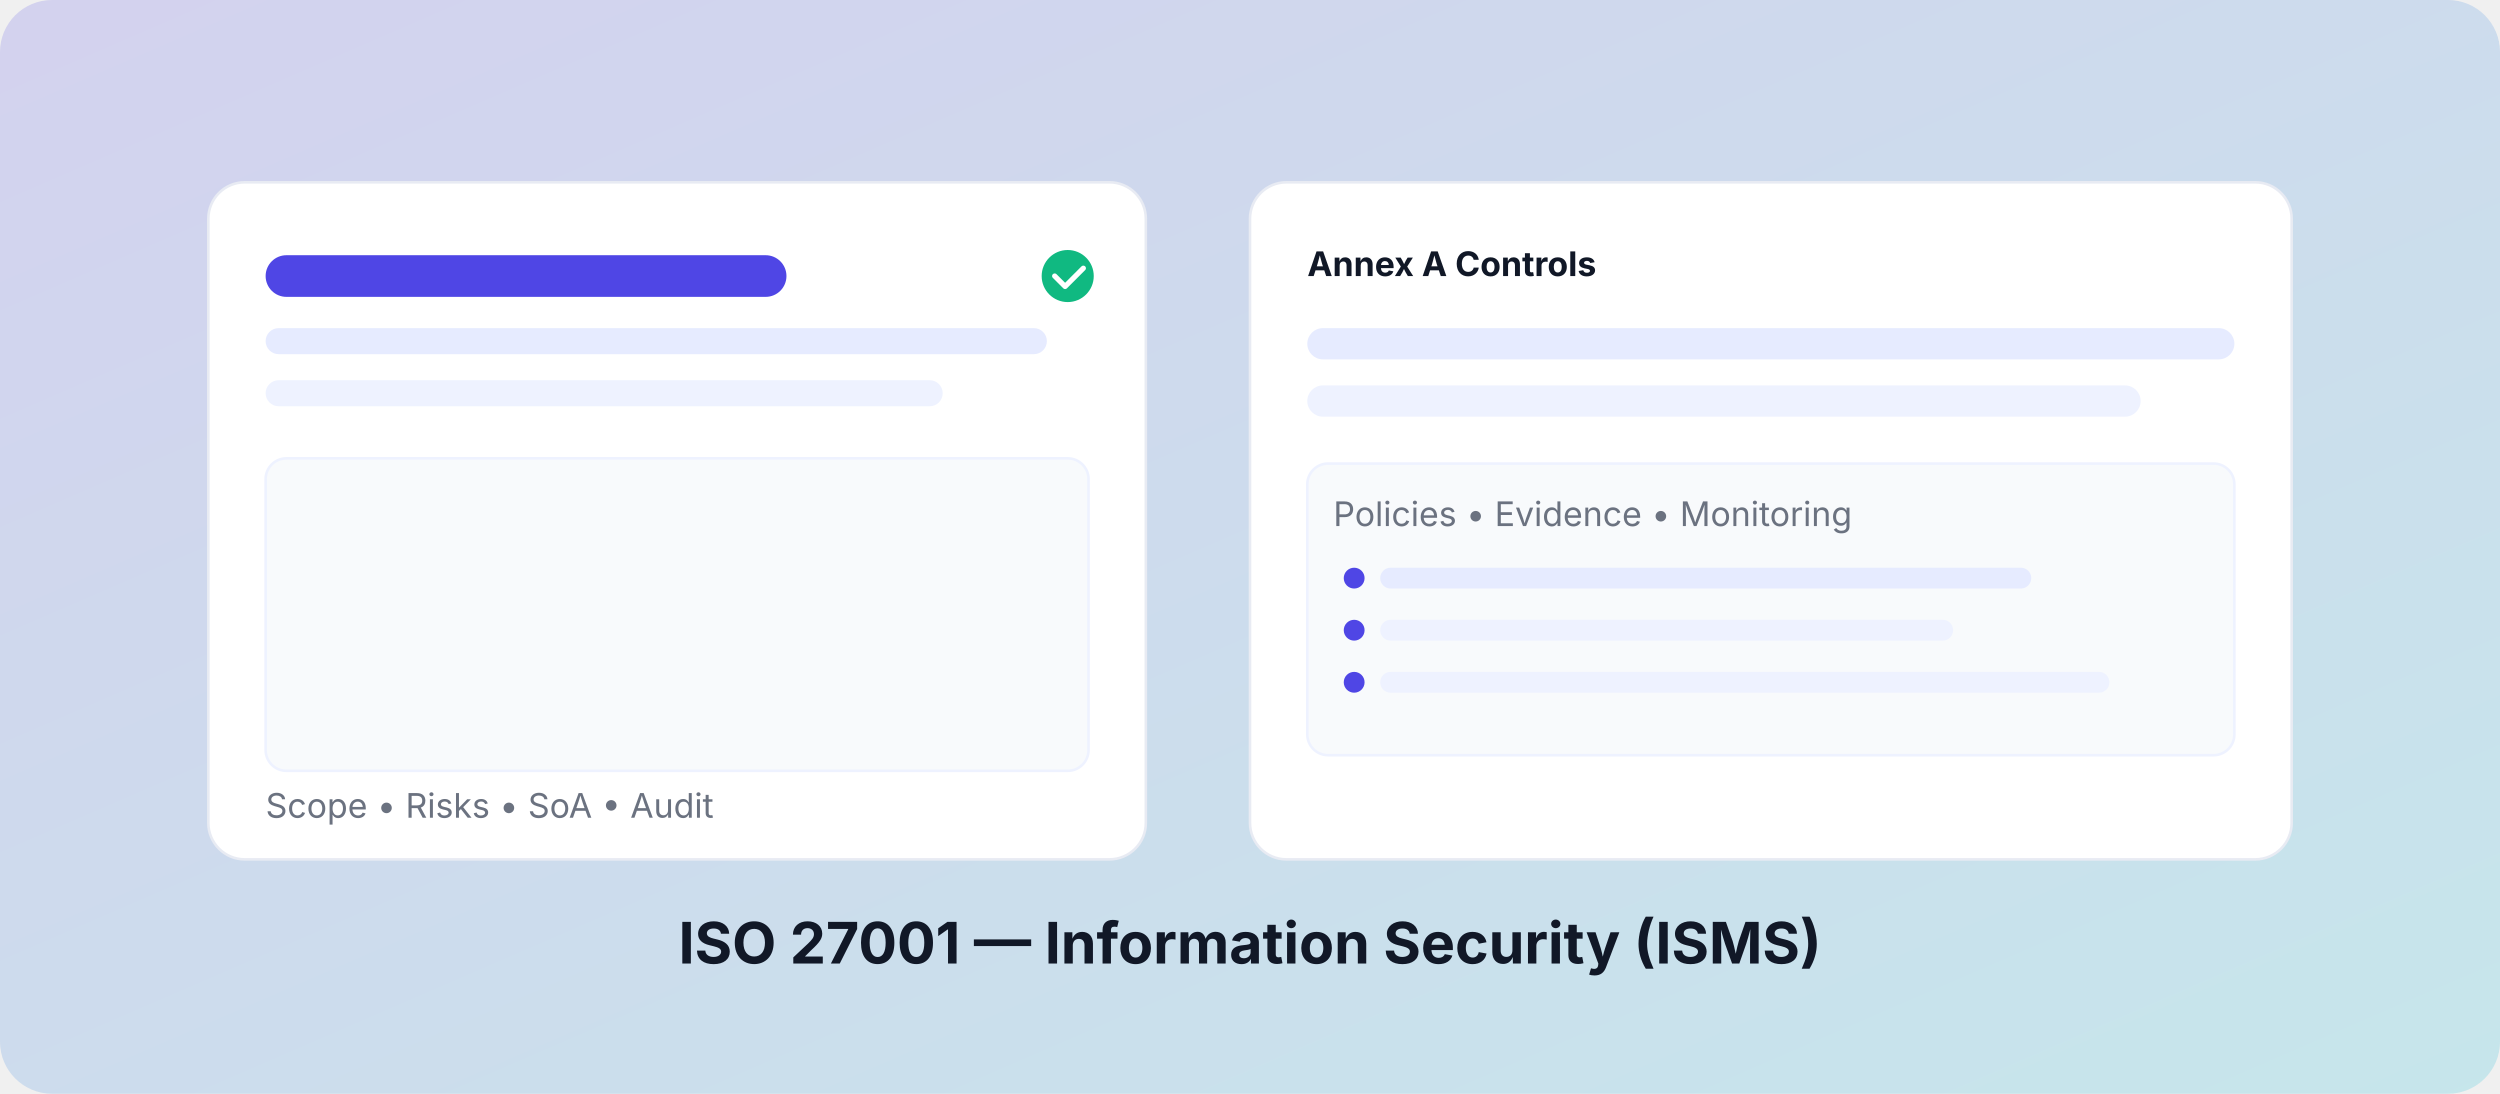
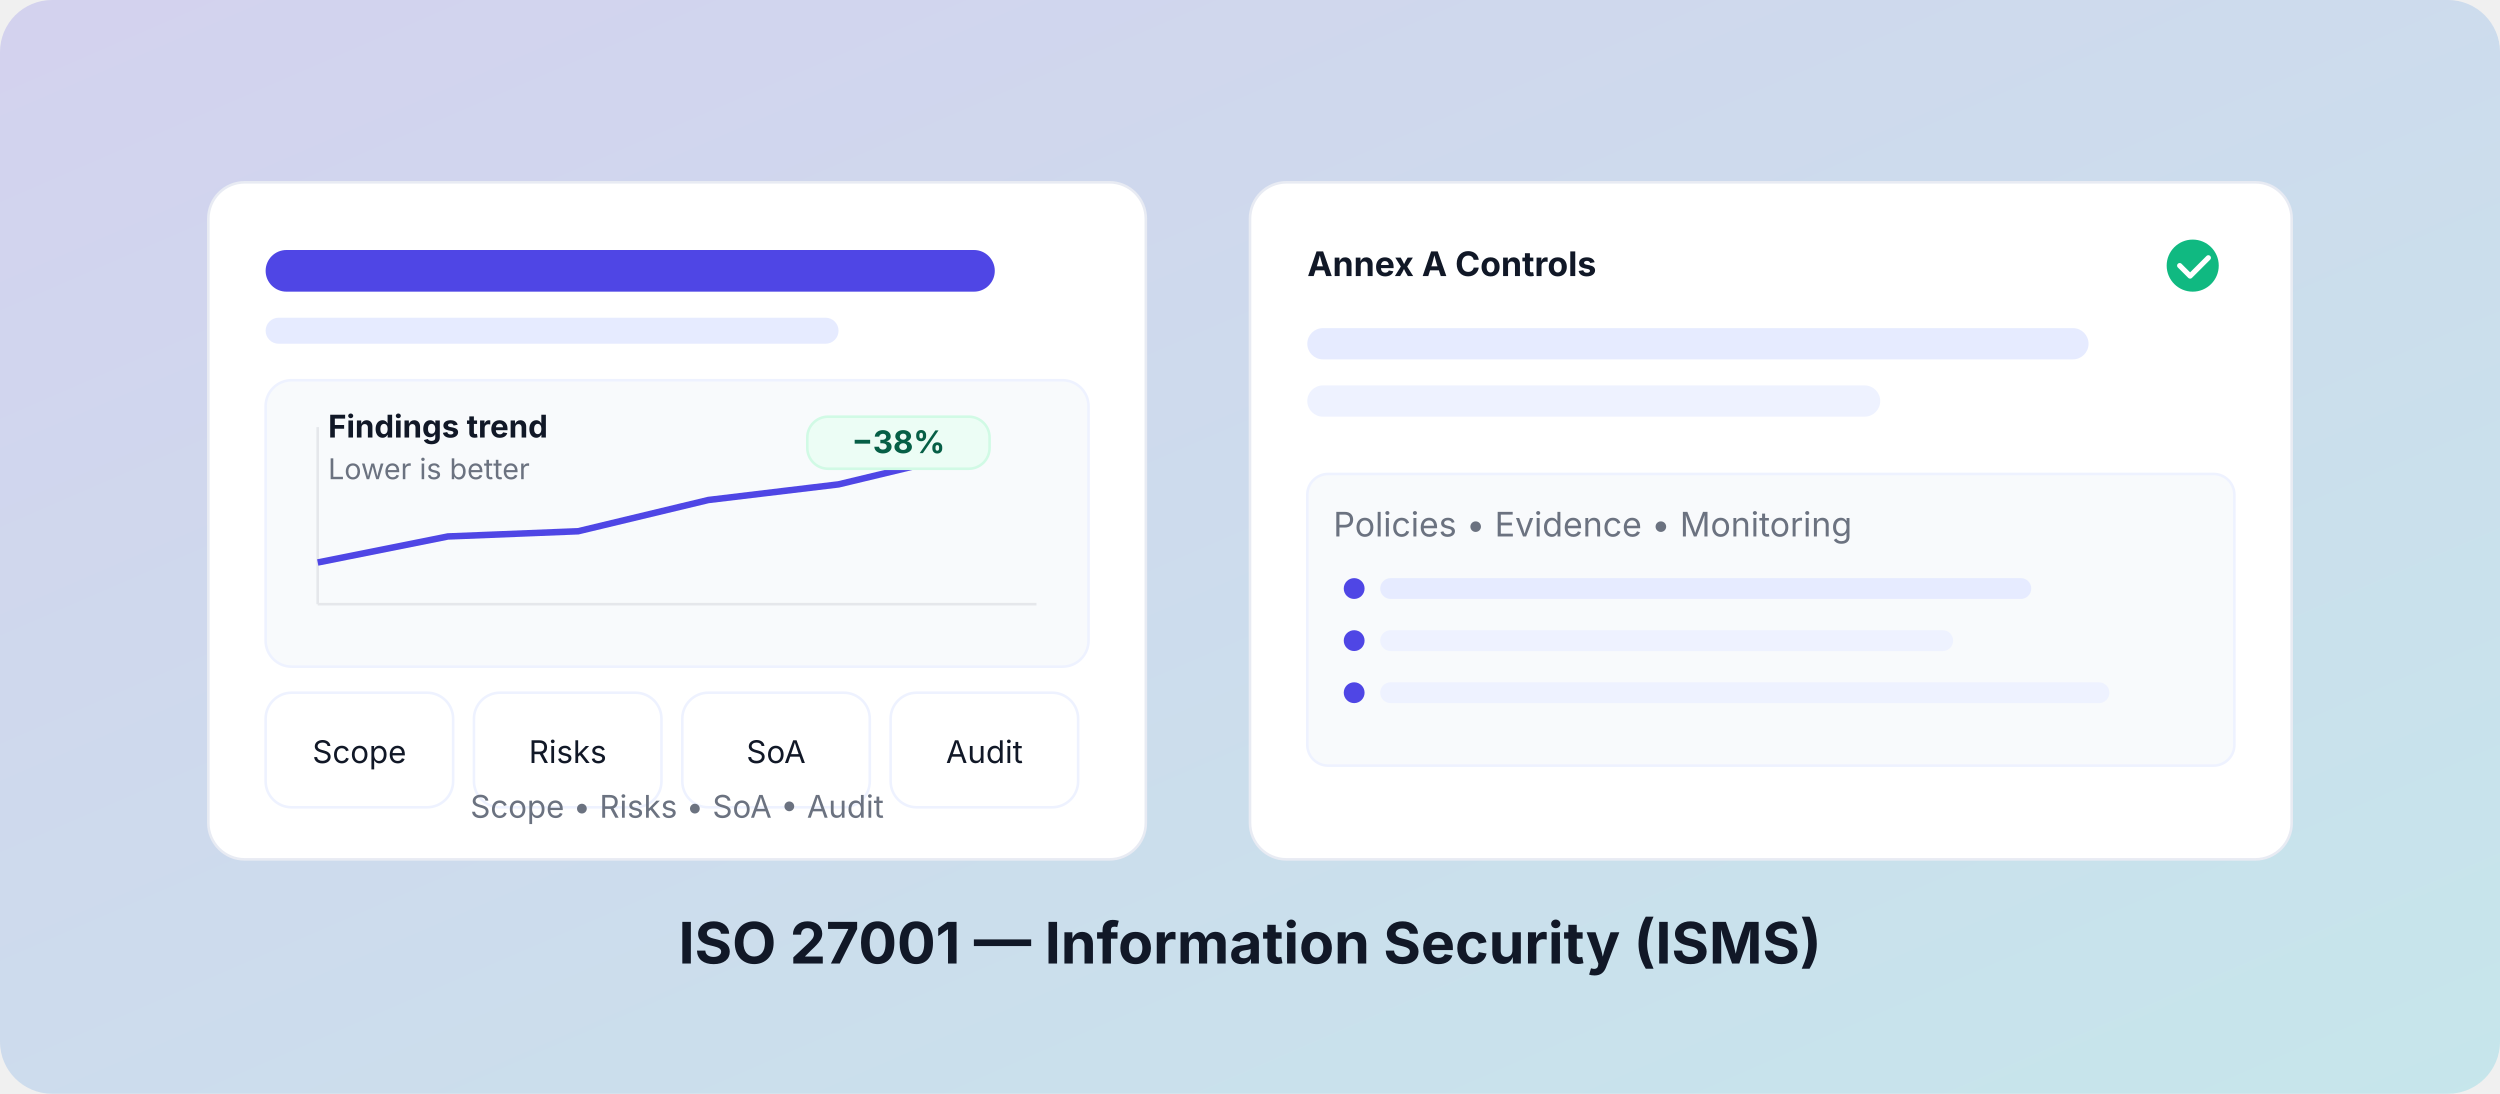
<svg xmlns="http://www.w3.org/2000/svg" viewBox="0 0 960 420">
  <defs>
-     <linearGradient id="grad27001" x1="0" y1="0" x2="1" y2="1">
+     <linearGradient id="g" x1="0" y1="0" x2="1" y2="1">
      <stop offset="0" stop-color="#4F46E5" stop-opacity=".18" />
      <stop offset="1" stop-color="#06B6D4" stop-opacity=".18" />
    </linearGradient>
  </defs>
-   <rect width="960" height="420" rx="20" fill="url(#grad27001)" />
+   <rect width="960" height="420" rx="20" fill="url(#g)" />
  <g transform="translate(80,70)" font-family="Inter, system-ui" font-size="13">
    <rect width="360" height="260" rx="14" fill="#fff" stroke="#e8ebf3" />
-     <rect x="22" y="28" width="200" height="16" rx="8" fill="#4F46E5" />
-     <rect x="22" y="56" width="300" height="10" rx="5" fill="#e6ebff" />
-     <rect x="22" y="76" width="260" height="10" rx="5" fill="#eef2ff" />
-     <rect x="22" y="106" width="316" height="120" rx="8" fill="#f8fafc" stroke="#eef2ff" />
-     <text x="22" y="244" fill="#6b7280">Scope • Risks • SoA • Audit</text>
-     <circle cx="330" cy="36" r="10" fill="#10B981" />
-     <path d="M325 36l4 4 7-7" stroke="#fff" stroke-width="2" fill="none" stroke-linecap="round" stroke-linejoin="round" />
+     <rect x="22" y="26" width="280" height="16" rx="8" fill="#4F46E5" />
+     <rect x="22" y="52" width="220" height="10" rx="5" fill="#e6ebff" />
+     <g transform="translate(22,76)">
+       <rect width="316" height="110" rx="10" fill="#f8fafc" stroke="#eef2ff" />
+       <line x1="20" y1="86" x2="296" y2="86" stroke="#e5e7eb" />
+       <line x1="20" y1="18" x2="20" y2="86" stroke="#e5e7eb" />
+       <path d="M20,70 L70,60 L120,58 L170,46 L220,40 L270,28" fill="none" stroke="#4F46E5" stroke-width="2.5" />
+       <circle cx="270" cy="28" r="4" fill="#4F46E5" />
+       <rect x="208" y="14" rx="8" ry="8" width="70" height="20" fill="#ecfdf5" stroke="#d1fae5" />
+       <text x="243" y="28" text-anchor="middle" font-size="12" fill="#065f46" font-weight="700">−38%</text>
+       <text x="24" y="22" font-size="12" fill="#111827" font-weight="700">Findings trend</text>
+       <text x="24" y="38" font-size="11" fill="#6b7280">Lower is better</text>
+     </g>
+     <g transform="translate(22,196)">
+       <rect width="72" height="44" rx="10" fill="#ffffff" stroke="#eef2ff" />
+       <rect x="80" width="72" height="44" rx="10" fill="#ffffff" stroke="#eef2ff" />
+       <rect x="160" width="72" height="44" rx="10" fill="#ffffff" stroke="#eef2ff" />
+       <rect x="240" width="72" height="44" rx="10" fill="#ffffff" stroke="#eef2ff" />
+       <text x="36" y="27" text-anchor="middle" font-size="12" fill="#111827">Scope</text>
+       <text x="116" y="27" text-anchor="middle" font-size="12" fill="#111827">Risks</text>
+       <text x="196" y="27" text-anchor="middle" font-size="12" fill="#111827">SoA</text>
+       <text x="276" y="27" text-anchor="middle" font-size="12" fill="#111827">Audit</text>
+     </g>
+     <text x="180" y="244" text-anchor="middle" font-size="12" fill="#6b7280">
+       Scope • Risks • SoA • Audit
+     </text>
  </g>
  <g transform="translate(480,70)" font-family="Inter, system-ui" font-size="13">
    <rect width="400" height="260" rx="14" fill="#fff" stroke="#e8ebf3" />
    <text x="22" y="36" font-weight="700" fill="#111827">Annex A Controls</text>
-     <rect x="22" y="56" width="356" height="12" rx="6" fill="#e6ebff" />
-     <rect x="22" y="78" width="320" height="12" rx="6" fill="#eef2ff" />
-     <rect x="22" y="108" width="356" height="112" rx="8" fill="#f8fafc" stroke="#eef2ff" />
-     <text x="32" y="132" fill="#6b7280">Policies • Evidence • Monitoring</text>
-     <circle cx="40" cy="152" r="4" fill="#4F46E5" />
-     <rect x="50" y="148" width="250" height="8" rx="4" fill="#e6ebff" />
-     <circle cx="40" cy="172" r="4" fill="#4F46E5" />
-     <rect x="50" y="168" width="220" height="8" rx="4" fill="#eef2ff" />
-     <circle cx="40" cy="192" r="4" fill="#4F46E5" />
-     <rect x="50" y="188" width="280" height="8" rx="4" fill="#eef2ff" />
+     <rect x="22" y="56" width="300" height="12" rx="6" fill="#e6ebff" />
+     <rect x="22" y="78" width="220" height="12" rx="6" fill="#eef2ff" />
+     <rect x="22" y="112" width="356" height="112" rx="8" fill="#f8fafc" stroke="#eef2ff" />
+     <text x="32" y="136" fill="#6b7280">Policies • Evidence • Monitoring</text>
+     <circle cx="40" cy="156" r="4" fill="#4F46E5" />
+     <rect x="50" y="152" width="250" height="8" rx="4" fill="#e6ebff" />
+     <circle cx="40" cy="176" r="4" fill="#4F46E5" />
+     <rect x="50" y="172" width="220" height="8" rx="4" fill="#eef2ff" />
+     <circle cx="40" cy="196" r="4" fill="#4F46E5" />
+     <rect x="50" y="192" width="280" height="8" rx="4" fill="#eef2ff" />
+     <circle cx="362" cy="32" r="10" fill="#10B981" />
+     <path d="M357 32l4 4 7-7" stroke="#fff" stroke-width="2" fill="none" stroke-linecap="round" stroke-linejoin="round" />
  </g>
  <text x="50%" y="370" font-family="Inter, system-ui" font-size="22" text-anchor="middle" fill="#111827" font-weight="700">
    ISO 27001 — Information Security (ISMS)
  </text>
</svg>
